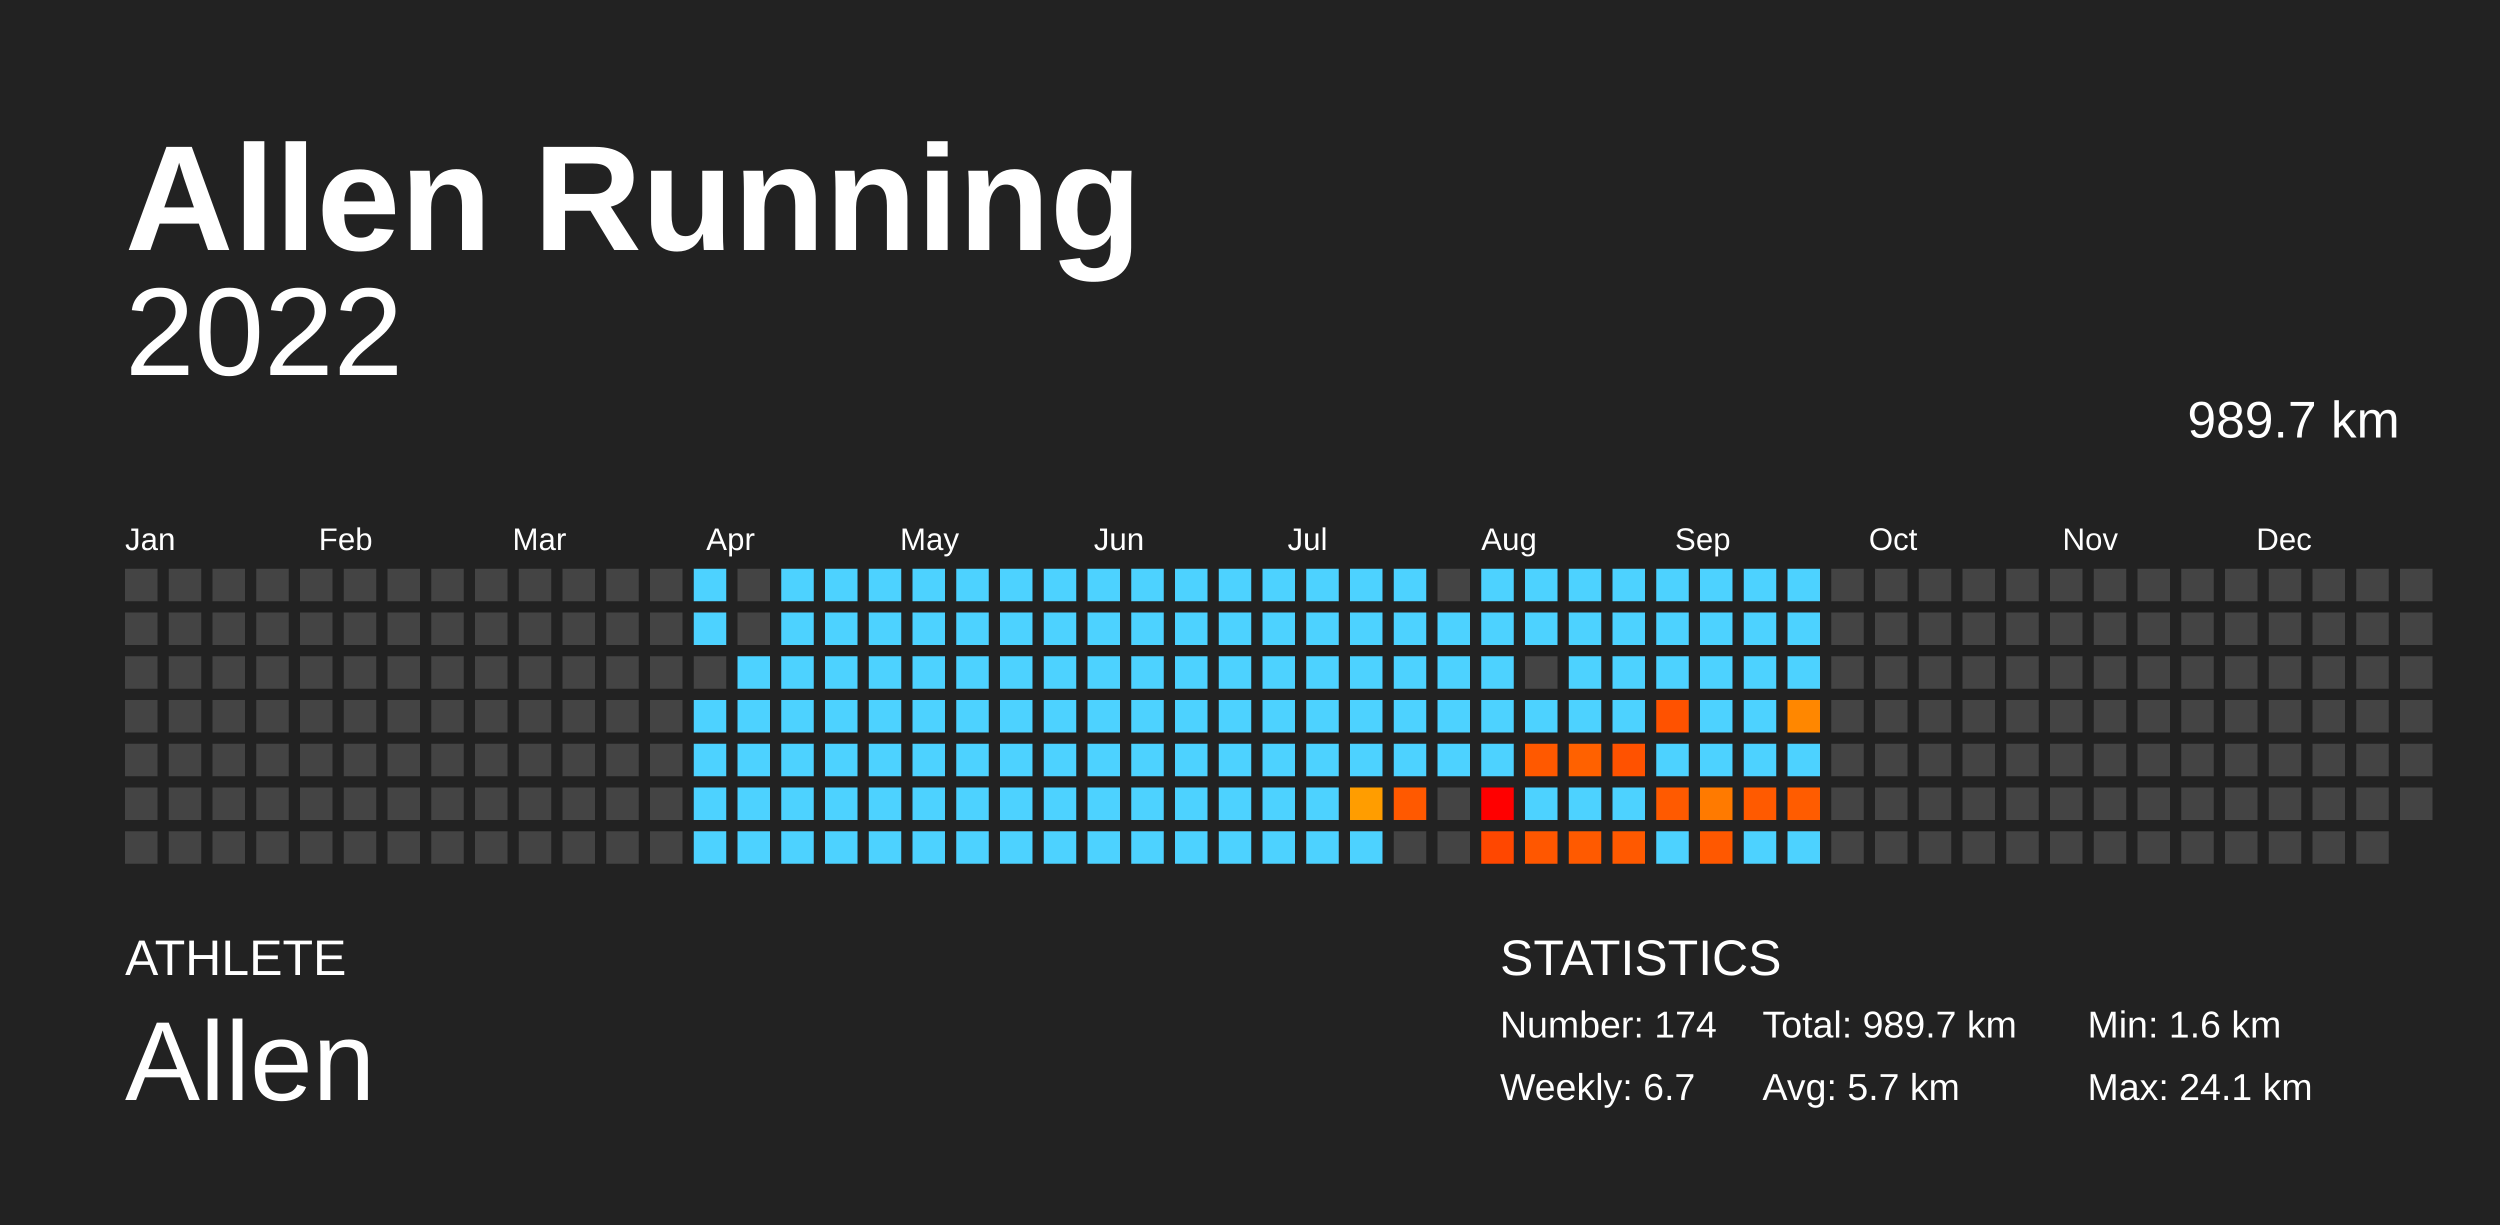
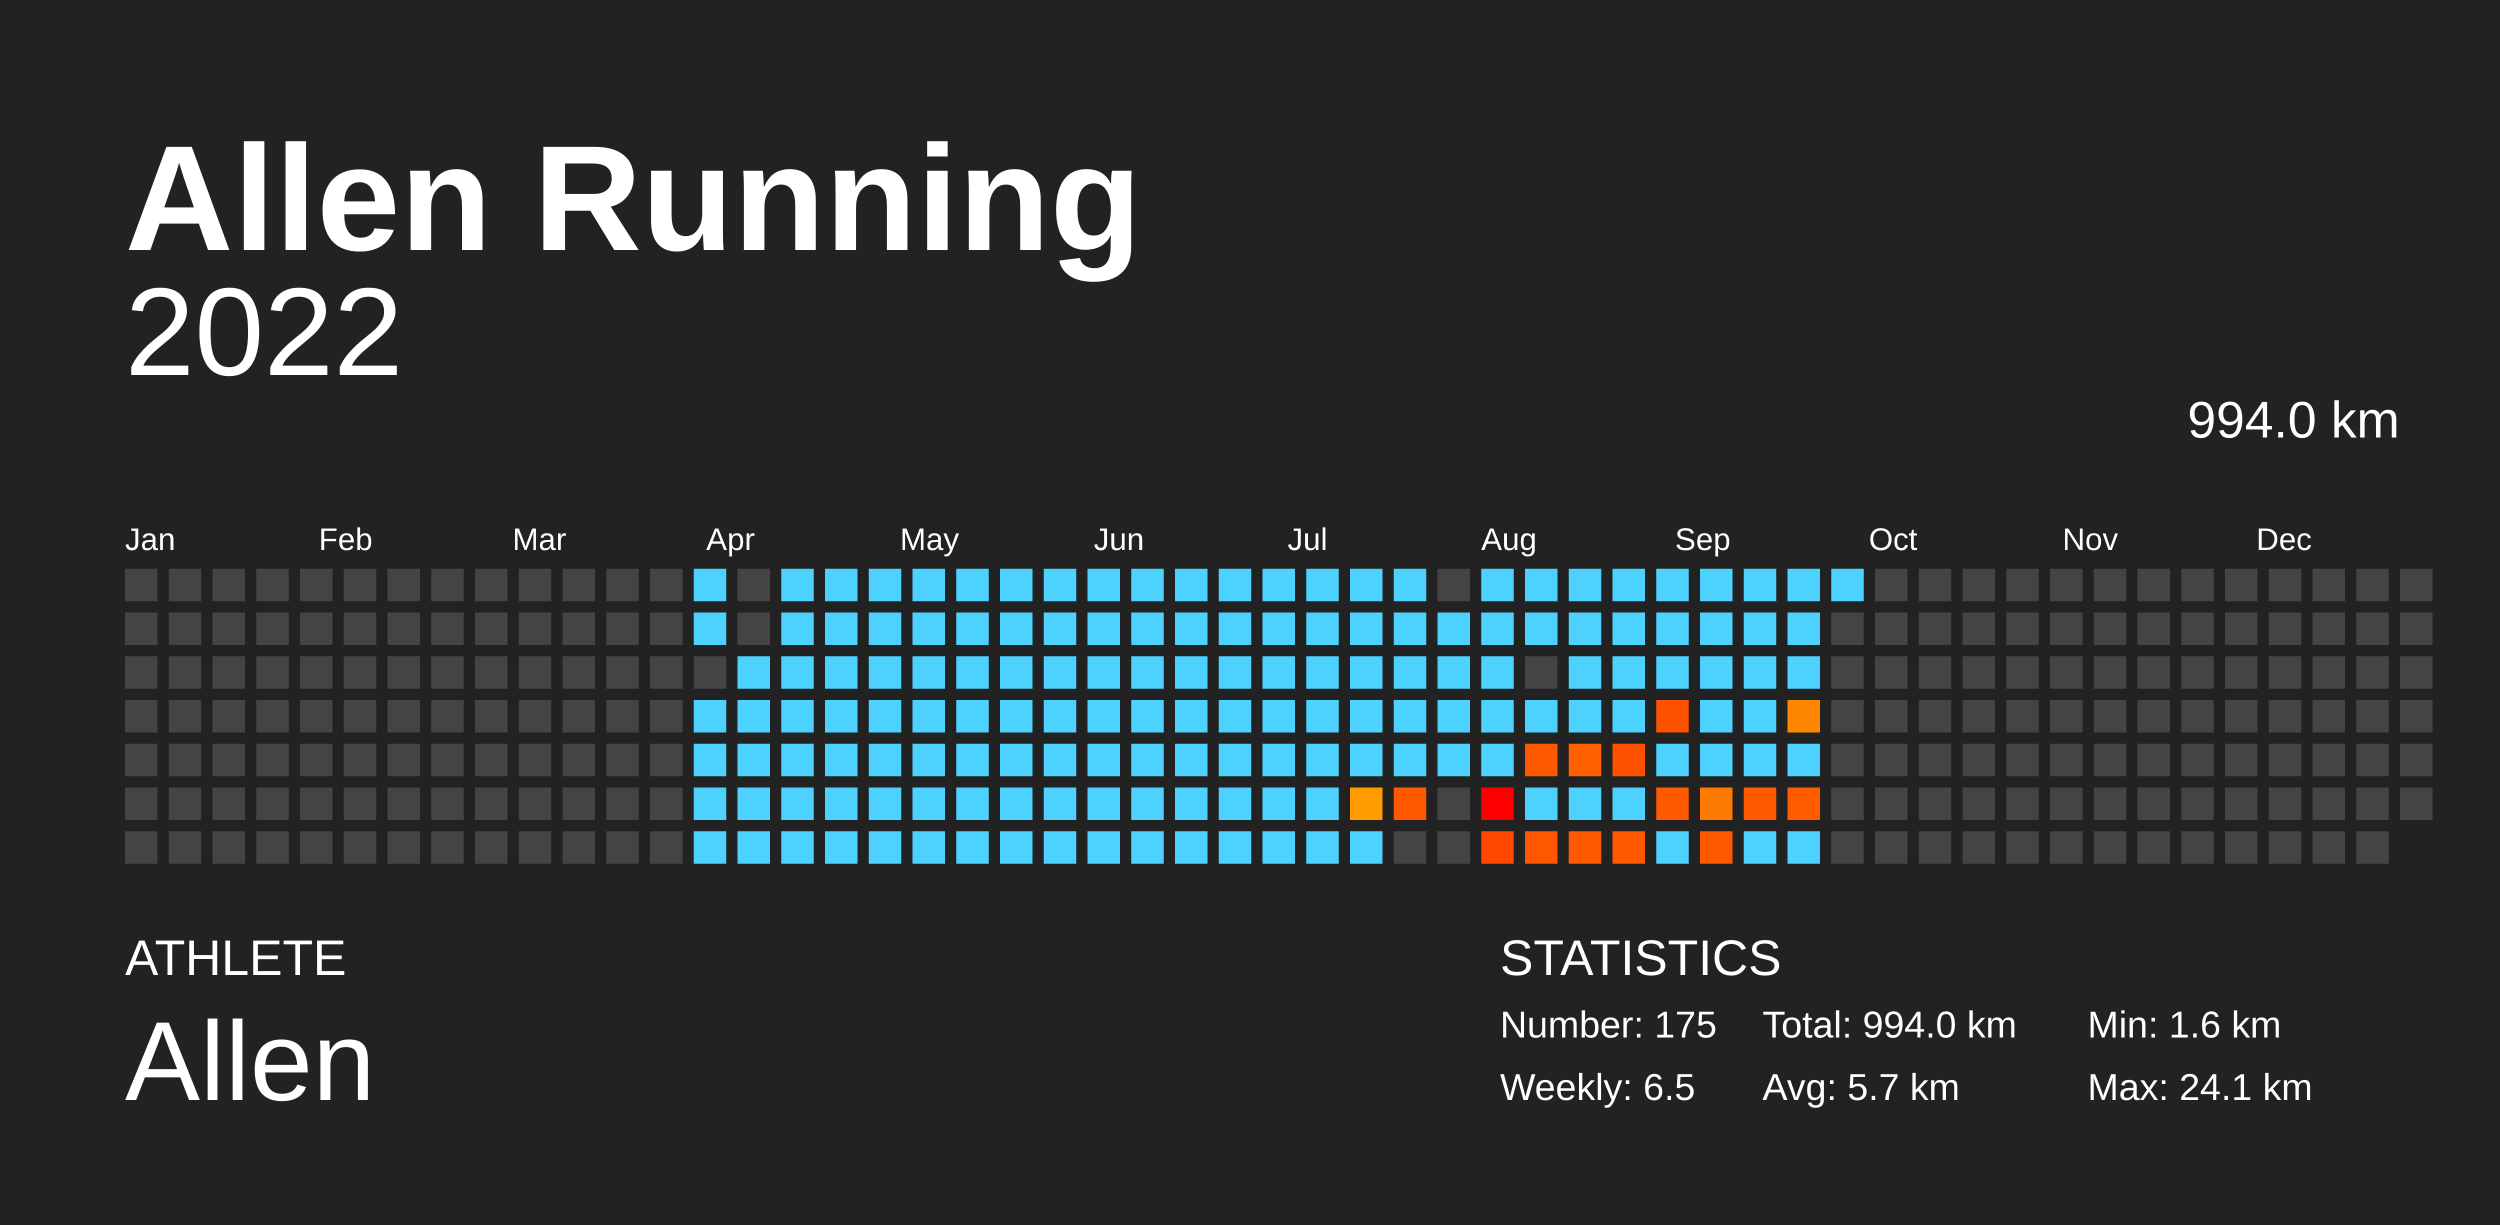
<svg xmlns="http://www.w3.org/2000/svg" baseProfile="full" height="98mm" version="1.1" viewBox="0,0,200,98" width="200mm">
  <defs />
  <rect fill="#222222" height="98" width="200" x="0" y="0" />
  <text fill="#FFFFFF" style="font-size:12px; font-family:Arial; font-weight:bold;" x="10" y="20">Allen Running</text>
  <text fill="#FFFFFF" style="font-size:4px; font-family:Arial" x="10" y="78">ATHLETE</text>
  <text fill="#FFFFFF" style="font-size:9px; font-family:Arial" x="10" y="88">Allen</text>
  <text fill="#FFFFFF" style="font-size:4px; font-family:Arial" x="120" y="78">STATISTICS</text>
-   <text fill="#FFFFFF" style="font-size:3px; font-family:Arial" x="120" y="83">Number: 174</text>
-   <text fill="#FFFFFF" style="font-size:3px; font-family:Arial" x="120" y="88">Weekly: 6.7</text>
-   <text fill="#FFFFFF" style="font-size:3px; font-family:Arial" x="141" y="83">Total: 989.7 km</text>
+   <text fill="#FFFFFF" style="font-size:3px; font-family:Arial" x="120" y="83">Number: 175</text>
+   <text fill="#FFFFFF" style="font-size:3px; font-family:Arial" x="120" y="88">Weekly: 6.5</text>
+   <text fill="#FFFFFF" style="font-size:3px; font-family:Arial" x="141" y="83">Total: 994.0 km</text>
  <text fill="#FFFFFF" style="font-size:3px; font-family:Arial" x="141" y="88">Avg: 5.7 km</text>
  <text fill="#FFFFFF" style="font-size:3px; font-family:Arial" x="167" y="83">Min: 1.6 km</text>
  <text fill="#FFFFFF" style="font-size:3px; font-family:Arial" x="167" y="88">Max: 24.1 km</text>
  <text alignment-baseline="hanging" fill="#FFFFFF" style="font-size:10.0px; font-family:Arial;" x="10" y="30">2022</text>
-   <text alignment-baseline="hanging" fill="#FFFFFF" style="font-size:4.125px; font-family:Arial;" x="175" y="35">989.7 km</text>
+   <text alignment-baseline="hanging" fill="#FFFFFF" style="font-size:4.125px; font-family:Arial;" x="175" y="35">994.0 km</text>
  <text fill="#FFFFFF" style="font-size:2.5px; font-family:Arial" x="10.0" y="44">Jan</text>
  <text fill="#FFFFFF" style="font-size:2.5px; font-family:Arial" x="25.5" y="44">Feb</text>
  <text fill="#FFFFFF" style="font-size:2.5px; font-family:Arial" x="41.0" y="44">Mar</text>
  <text fill="#FFFFFF" style="font-size:2.5px; font-family:Arial" x="56.5" y="44">Apr</text>
  <text fill="#FFFFFF" style="font-size:2.5px; font-family:Arial" x="72.0" y="44">May</text>
  <text fill="#FFFFFF" style="font-size:2.5px; font-family:Arial" x="87.5" y="44">Jun</text>
  <text fill="#FFFFFF" style="font-size:2.5px; font-family:Arial" x="103.0" y="44">Jul</text>
  <text fill="#FFFFFF" style="font-size:2.5px; font-family:Arial" x="118.5" y="44">Aug</text>
  <text fill="#FFFFFF" style="font-size:2.5px; font-family:Arial" x="134.0" y="44">Sep</text>
  <text fill="#FFFFFF" style="font-size:2.5px; font-family:Arial" x="149.5" y="44">Oct</text>
  <text fill="#FFFFFF" style="font-size:2.5px; font-family:Arial" x="165.0" y="44">Nov</text>
  <text fill="#FFFFFF" style="font-size:2.5px; font-family:Arial" x="180.5" y="44">Dec</text>
  <rect fill="#444444" height="2.6" width="2.6" x="10.0" y="45.5" />
  <rect fill="#444444" height="2.6" width="2.6" x="10.0" y="49.0" />
  <rect fill="#444444" height="2.6" width="2.6" x="10.0" y="52.5" />
  <rect fill="#444444" height="2.6" width="2.6" x="10.0" y="56.0" />
  <rect fill="#444444" height="2.6" width="2.6" x="10.0" y="59.5" />
  <rect fill="#444444" height="2.6" width="2.6" x="10.0" y="63.0" />
  <rect fill="#444444" height="2.6" width="2.6" x="10.0" y="66.5" />
  <rect fill="#444444" height="2.6" width="2.6" x="13.5" y="45.5" />
  <rect fill="#444444" height="2.6" width="2.6" x="13.5" y="49.0" />
  <rect fill="#444444" height="2.6" width="2.6" x="13.5" y="52.5" />
  <rect fill="#444444" height="2.6" width="2.6" x="13.5" y="56.0" />
  <rect fill="#444444" height="2.6" width="2.6" x="13.5" y="59.5" />
  <rect fill="#444444" height="2.6" width="2.6" x="13.5" y="63.0" />
  <rect fill="#444444" height="2.6" width="2.6" x="13.5" y="66.5" />
  <rect fill="#444444" height="2.6" width="2.6" x="17.0" y="45.5" />
  <rect fill="#444444" height="2.6" width="2.6" x="17.0" y="49.0" />
  <rect fill="#444444" height="2.6" width="2.6" x="17.0" y="52.5" />
  <rect fill="#444444" height="2.6" width="2.6" x="17.0" y="56.0" />
  <rect fill="#444444" height="2.6" width="2.6" x="17.0" y="59.5" />
  <rect fill="#444444" height="2.6" width="2.6" x="17.0" y="63.0" />
  <rect fill="#444444" height="2.6" width="2.6" x="17.0" y="66.5" />
  <rect fill="#444444" height="2.6" width="2.6" x="20.5" y="45.5" />
  <rect fill="#444444" height="2.6" width="2.6" x="20.5" y="49.0" />
  <rect fill="#444444" height="2.6" width="2.6" x="20.5" y="52.5" />
  <rect fill="#444444" height="2.6" width="2.6" x="20.5" y="56.0" />
  <rect fill="#444444" height="2.6" width="2.6" x="20.5" y="59.5" />
  <rect fill="#444444" height="2.6" width="2.6" x="20.5" y="63.0" />
  <rect fill="#444444" height="2.6" width="2.6" x="20.5" y="66.5" />
  <rect fill="#444444" height="2.6" width="2.6" x="24.0" y="45.5" />
  <rect fill="#444444" height="2.6" width="2.6" x="24.0" y="49.0" />
  <rect fill="#444444" height="2.6" width="2.6" x="24.0" y="52.5" />
  <rect fill="#444444" height="2.6" width="2.6" x="24.0" y="56.0" />
  <rect fill="#444444" height="2.6" width="2.6" x="24.0" y="59.5" />
  <rect fill="#444444" height="2.6" width="2.6" x="24.0" y="63.0" />
  <rect fill="#444444" height="2.6" width="2.6" x="24.0" y="66.5" />
  <rect fill="#444444" height="2.6" width="2.6" x="27.5" y="45.5" />
  <rect fill="#444444" height="2.6" width="2.6" x="27.5" y="49.0" />
  <rect fill="#444444" height="2.6" width="2.6" x="27.5" y="52.5" />
  <rect fill="#444444" height="2.6" width="2.6" x="27.5" y="56.0" />
  <rect fill="#444444" height="2.6" width="2.6" x="27.5" y="59.5" />
  <rect fill="#444444" height="2.6" width="2.6" x="27.5" y="63.0" />
  <rect fill="#444444" height="2.6" width="2.6" x="27.5" y="66.5" />
  <rect fill="#444444" height="2.6" width="2.6" x="31.0" y="45.5" />
  <rect fill="#444444" height="2.6" width="2.6" x="31.0" y="49.0" />
  <rect fill="#444444" height="2.6" width="2.6" x="31.0" y="52.5" />
  <rect fill="#444444" height="2.6" width="2.6" x="31.0" y="56.0" />
  <rect fill="#444444" height="2.6" width="2.6" x="31.0" y="59.5" />
  <rect fill="#444444" height="2.6" width="2.6" x="31.0" y="63.0" />
  <rect fill="#444444" height="2.6" width="2.6" x="31.0" y="66.5" />
  <rect fill="#444444" height="2.6" width="2.6" x="34.5" y="45.5" />
  <rect fill="#444444" height="2.6" width="2.6" x="34.5" y="49.0" />
  <rect fill="#444444" height="2.6" width="2.6" x="34.5" y="52.5" />
  <rect fill="#444444" height="2.6" width="2.6" x="34.5" y="56.0" />
  <rect fill="#444444" height="2.6" width="2.6" x="34.5" y="59.5" />
  <rect fill="#444444" height="2.6" width="2.6" x="34.5" y="63.0" />
  <rect fill="#444444" height="2.6" width="2.6" x="34.5" y="66.5" />
  <rect fill="#444444" height="2.6" width="2.6" x="38.0" y="45.5" />
  <rect fill="#444444" height="2.6" width="2.6" x="38.0" y="49.0" />
  <rect fill="#444444" height="2.6" width="2.6" x="38.0" y="52.5" />
  <rect fill="#444444" height="2.6" width="2.6" x="38.0" y="56.0" />
  <rect fill="#444444" height="2.6" width="2.6" x="38.0" y="59.5" />
  <rect fill="#444444" height="2.6" width="2.6" x="38.0" y="63.0" />
  <rect fill="#444444" height="2.6" width="2.6" x="38.0" y="66.5" />
  <rect fill="#444444" height="2.6" width="2.6" x="41.5" y="45.5" />
  <rect fill="#444444" height="2.6" width="2.6" x="41.5" y="49.0" />
  <rect fill="#444444" height="2.6" width="2.6" x="41.5" y="52.5" />
  <rect fill="#444444" height="2.6" width="2.6" x="41.5" y="56.0" />
  <rect fill="#444444" height="2.6" width="2.6" x="41.5" y="59.5" />
  <rect fill="#444444" height="2.6" width="2.6" x="41.5" y="63.0" />
  <rect fill="#444444" height="2.6" width="2.6" x="41.5" y="66.5" />
  <rect fill="#444444" height="2.6" width="2.6" x="45.0" y="45.5" />
  <rect fill="#444444" height="2.6" width="2.6" x="45.0" y="49.0" />
  <rect fill="#444444" height="2.6" width="2.6" x="45.0" y="52.5" />
  <rect fill="#444444" height="2.6" width="2.6" x="45.0" y="56.0" />
  <rect fill="#444444" height="2.6" width="2.6" x="45.0" y="59.5" />
  <rect fill="#444444" height="2.6" width="2.6" x="45.0" y="63.0" />
  <rect fill="#444444" height="2.6" width="2.6" x="45.0" y="66.5" />
  <rect fill="#444444" height="2.6" width="2.6" x="48.5" y="45.5" />
  <rect fill="#444444" height="2.6" width="2.6" x="48.5" y="49.0" />
  <rect fill="#444444" height="2.6" width="2.6" x="48.5" y="52.5" />
  <rect fill="#444444" height="2.6" width="2.6" x="48.5" y="56.0" />
  <rect fill="#444444" height="2.6" width="2.6" x="48.5" y="59.5" />
  <rect fill="#444444" height="2.6" width="2.6" x="48.5" y="63.0" />
  <rect fill="#444444" height="2.6" width="2.6" x="48.5" y="66.5" />
  <rect fill="#444444" height="2.6" width="2.6" x="52.0" y="45.5" />
  <rect fill="#444444" height="2.6" width="2.6" x="52.0" y="49.0" />
  <rect fill="#444444" height="2.6" width="2.6" x="52.0" y="52.5" />
  <rect fill="#444444" height="2.6" width="2.6" x="52.0" y="56.0" />
  <rect fill="#444444" height="2.6" width="2.6" x="52.0" y="59.5" />
  <rect fill="#444444" height="2.6" width="2.6" x="52.0" y="63.0" />
  <rect fill="#444444" height="2.6" width="2.6" x="52.0" y="66.5" />
  <rect fill="#4dd2ff" height="2.6" width="2.6" x="55.5" y="45.5" />
  <rect fill="#4dd2ff" height="2.6" width="2.6" x="55.5" y="49.0" />
  <rect fill="#444444" height="2.6" width="2.6" x="55.5" y="52.5" />
  <rect fill="#4dd2ff" height="2.6" width="2.6" x="55.5" y="56.0" />
  <rect fill="#4dd2ff" height="2.6" width="2.6" x="55.5" y="59.5" />
  <rect fill="#4dd2ff" height="2.6" width="2.6" x="55.5" y="63.0" />
  <rect fill="#4dd2ff" height="2.6" width="2.6" x="55.5" y="66.5" />
  <rect fill="#444444" height="2.6" width="2.6" x="59.0" y="45.5" />
  <rect fill="#444444" height="2.6" width="2.6" x="59.0" y="49.0" />
  <rect fill="#4dd2ff" height="2.6" width="2.6" x="59.0" y="52.5" />
  <rect fill="#4dd2ff" height="2.6" width="2.6" x="59.0" y="56.0" />
  <rect fill="#4dd2ff" height="2.6" width="2.6" x="59.0" y="59.5" />
  <rect fill="#4dd2ff" height="2.6" width="2.6" x="59.0" y="63.0" />
  <rect fill="#4dd2ff" height="2.6" width="2.6" x="59.0" y="66.5" />
  <rect fill="#4dd2ff" height="2.6" width="2.6" x="62.5" y="45.5" />
  <rect fill="#4dd2ff" height="2.6" width="2.6" x="62.5" y="49.0" />
  <rect fill="#4dd2ff" height="2.6" width="2.6" x="62.5" y="52.5" />
  <rect fill="#4dd2ff" height="2.6" width="2.6" x="62.5" y="56.0" />
  <rect fill="#4dd2ff" height="2.6" width="2.6" x="62.5" y="59.5" />
  <rect fill="#4dd2ff" height="2.6" width="2.6" x="62.5" y="63.0" />
  <rect fill="#4dd2ff" height="2.6" width="2.6" x="62.5" y="66.5" />
  <rect fill="#4dd2ff" height="2.6" width="2.6" x="66.0" y="45.5" />
  <rect fill="#4dd2ff" height="2.6" width="2.6" x="66.0" y="49.0" />
  <rect fill="#4dd2ff" height="2.6" width="2.6" x="66.0" y="52.5" />
  <rect fill="#4dd2ff" height="2.6" width="2.6" x="66.0" y="56.0" />
  <rect fill="#4dd2ff" height="2.6" width="2.6" x="66.0" y="59.5" />
  <rect fill="#4dd2ff" height="2.6" width="2.6" x="66.0" y="63.0" />
  <rect fill="#4dd2ff" height="2.6" width="2.6" x="66.0" y="66.5" />
  <rect fill="#4dd2ff" height="2.6" width="2.6" x="69.5" y="45.5" />
  <rect fill="#4dd2ff" height="2.6" width="2.6" x="69.5" y="49.0" />
  <rect fill="#4dd2ff" height="2.6" width="2.6" x="69.5" y="52.5" />
  <rect fill="#4dd2ff" height="2.6" width="2.6" x="69.5" y="56.0" />
  <rect fill="#4dd2ff" height="2.6" width="2.6" x="69.5" y="59.5" />
  <rect fill="#4dd2ff" height="2.6" width="2.6" x="69.5" y="63.0" />
  <rect fill="#4dd2ff" height="2.6" width="2.6" x="69.5" y="66.5" />
  <rect fill="#4dd2ff" height="2.6" width="2.6" x="73.0" y="45.5" />
  <rect fill="#4dd2ff" height="2.6" width="2.6" x="73.0" y="49.0" />
  <rect fill="#4dd2ff" height="2.6" width="2.6" x="73.0" y="52.5" />
  <rect fill="#4dd2ff" height="2.6" width="2.6" x="73.0" y="56.0" />
  <rect fill="#4dd2ff" height="2.6" width="2.6" x="73.0" y="59.5" />
  <rect fill="#4dd2ff" height="2.6" width="2.6" x="73.0" y="63.0" />
  <rect fill="#4dd2ff" height="2.6" width="2.6" x="73.0" y="66.5" />
  <rect fill="#4dd2ff" height="2.6" width="2.6" x="76.5" y="45.5" />
  <rect fill="#4dd2ff" height="2.6" width="2.6" x="76.5" y="49.0" />
  <rect fill="#4dd2ff" height="2.6" width="2.6" x="76.5" y="52.5" />
  <rect fill="#4dd2ff" height="2.6" width="2.6" x="76.5" y="56.0" />
  <rect fill="#4dd2ff" height="2.6" width="2.6" x="76.5" y="59.5" />
  <rect fill="#4dd2ff" height="2.6" width="2.6" x="76.5" y="63.0" />
  <rect fill="#4dd2ff" height="2.6" width="2.6" x="76.5" y="66.5" />
  <rect fill="#4dd2ff" height="2.6" width="2.6" x="80.0" y="45.5" />
  <rect fill="#4dd2ff" height="2.6" width="2.6" x="80.0" y="49.0" />
  <rect fill="#4dd2ff" height="2.6" width="2.6" x="80.0" y="52.5" />
  <rect fill="#4dd2ff" height="2.6" width="2.6" x="80.0" y="56.0" />
  <rect fill="#4dd2ff" height="2.6" width="2.6" x="80.0" y="59.5" />
  <rect fill="#4dd2ff" height="2.6" width="2.6" x="80.0" y="63.0" />
  <rect fill="#4dd2ff" height="2.6" width="2.6" x="80.0" y="66.5" />
  <rect fill="#4dd2ff" height="2.6" width="2.6" x="83.5" y="45.5" />
  <rect fill="#4dd2ff" height="2.6" width="2.6" x="83.5" y="49.0" />
  <rect fill="#4dd2ff" height="2.6" width="2.6" x="83.5" y="52.5" />
  <rect fill="#4dd2ff" height="2.6" width="2.6" x="83.5" y="56.0" />
  <rect fill="#4dd2ff" height="2.6" width="2.6" x="83.5" y="59.5" />
  <rect fill="#4dd2ff" height="2.6" width="2.6" x="83.5" y="63.0" />
  <rect fill="#4dd2ff" height="2.6" width="2.6" x="83.5" y="66.5" />
  <rect fill="#4dd2ff" height="2.6" width="2.6" x="87.0" y="45.5" />
  <rect fill="#4dd2ff" height="2.6" width="2.6" x="87.0" y="49.0" />
  <rect fill="#4dd2ff" height="2.6" width="2.6" x="87.0" y="52.5" />
  <rect fill="#4dd2ff" height="2.6" width="2.6" x="87.0" y="56.0" />
  <rect fill="#4dd2ff" height="2.6" width="2.6" x="87.0" y="59.5" />
  <rect fill="#4dd2ff" height="2.6" width="2.6" x="87.0" y="63.0" />
  <rect fill="#4dd2ff" height="2.6" width="2.6" x="87.0" y="66.5" />
  <rect fill="#4dd2ff" height="2.6" width="2.6" x="90.5" y="45.5" />
  <rect fill="#4dd2ff" height="2.6" width="2.6" x="90.5" y="49.0" />
  <rect fill="#4dd2ff" height="2.6" width="2.6" x="90.5" y="52.5" />
  <rect fill="#4dd2ff" height="2.6" width="2.6" x="90.5" y="56.0" />
  <rect fill="#4dd2ff" height="2.6" width="2.6" x="90.5" y="59.5" />
  <rect fill="#4dd2ff" height="2.6" width="2.6" x="90.5" y="63.0" />
  <rect fill="#4dd2ff" height="2.6" width="2.6" x="90.5" y="66.5" />
  <rect fill="#4dd2ff" height="2.6" width="2.6" x="94.0" y="45.5" />
  <rect fill="#4dd2ff" height="2.6" width="2.6" x="94.0" y="49.0" />
  <rect fill="#4dd2ff" height="2.6" width="2.6" x="94.0" y="52.5" />
  <rect fill="#4dd2ff" height="2.6" width="2.6" x="94.0" y="56.0" />
  <rect fill="#4dd2ff" height="2.6" width="2.6" x="94.0" y="59.5" />
  <rect fill="#4dd2ff" height="2.6" width="2.6" x="94.0" y="63.0" />
  <rect fill="#4dd2ff" height="2.6" width="2.6" x="94.0" y="66.5" />
  <rect fill="#4dd2ff" height="2.6" width="2.6" x="97.5" y="45.5" />
  <rect fill="#4dd2ff" height="2.6" width="2.6" x="97.5" y="49.0" />
  <rect fill="#4dd2ff" height="2.6" width="2.6" x="97.5" y="52.5" />
  <rect fill="#4dd2ff" height="2.6" width="2.6" x="97.5" y="56.0" />
  <rect fill="#4dd2ff" height="2.6" width="2.6" x="97.5" y="59.5" />
  <rect fill="#4dd2ff" height="2.6" width="2.6" x="97.5" y="63.0" />
  <rect fill="#4dd2ff" height="2.6" width="2.6" x="97.5" y="66.5" />
  <rect fill="#4dd2ff" height="2.6" width="2.6" x="101.0" y="45.5" />
  <rect fill="#4dd2ff" height="2.6" width="2.6" x="101.0" y="49.0" />
  <rect fill="#4dd2ff" height="2.6" width="2.6" x="101.0" y="52.5" />
  <rect fill="#4dd2ff" height="2.6" width="2.6" x="101.0" y="56.0" />
  <rect fill="#4dd2ff" height="2.6" width="2.6" x="101.0" y="59.5" />
  <rect fill="#4dd2ff" height="2.6" width="2.6" x="101.0" y="63.0" />
  <rect fill="#4dd2ff" height="2.6" width="2.6" x="101.0" y="66.5" />
  <rect fill="#4dd2ff" height="2.6" width="2.6" x="104.5" y="45.5" />
  <rect fill="#4dd2ff" height="2.6" width="2.6" x="104.5" y="49.0" />
  <rect fill="#4dd2ff" height="2.6" width="2.6" x="104.5" y="52.5" />
  <rect fill="#4dd2ff" height="2.6" width="2.6" x="104.5" y="56.0" />
  <rect fill="#4dd2ff" height="2.6" width="2.6" x="104.5" y="59.5" />
  <rect fill="#4dd2ff" height="2.6" width="2.6" x="104.5" y="63.0" />
  <rect fill="#4dd2ff" height="2.6" width="2.6" x="104.5" y="66.5" />
  <rect fill="#4dd2ff" height="2.6" width="2.6" x="108.0" y="45.5" />
  <rect fill="#4dd2ff" height="2.6" width="2.6" x="108.0" y="49.0" />
  <rect fill="#4dd2ff" height="2.6" width="2.6" x="108.0" y="52.5" />
  <rect fill="#4dd2ff" height="2.6" width="2.6" x="108.0" y="56.0" />
  <rect fill="#4dd2ff" height="2.6" width="2.6" x="108.0" y="59.5" />
  <rect fill="#ff9d00" height="2.6" width="2.6" x="108.0" y="63.0" />
  <rect fill="#4dd2ff" height="2.6" width="2.6" x="108.0" y="66.5" />
  <rect fill="#4dd2ff" height="2.6" width="2.6" x="111.5" y="45.5" />
  <rect fill="#4dd2ff" height="2.6" width="2.6" x="111.5" y="49.0" />
  <rect fill="#4dd2ff" height="2.6" width="2.6" x="111.5" y="52.5" />
  <rect fill="#4dd2ff" height="2.6" width="2.6" x="111.5" y="56.0" />
  <rect fill="#4dd2ff" height="2.6" width="2.6" x="111.5" y="59.5" />
  <rect fill="#ff5900" height="2.6" width="2.6" x="111.5" y="63.0" />
  <rect fill="#444444" height="2.6" width="2.6" x="111.5" y="66.5" />
  <rect fill="#444444" height="2.6" width="2.6" x="115.0" y="45.5" />
  <rect fill="#4dd2ff" height="2.6" width="2.6" x="115.0" y="49.0" />
  <rect fill="#4dd2ff" height="2.6" width="2.6" x="115.0" y="52.5" />
  <rect fill="#4dd2ff" height="2.6" width="2.6" x="115.0" y="56.0" />
  <rect fill="#4dd2ff" height="2.6" width="2.6" x="115.0" y="59.5" />
  <rect fill="#444444" height="2.6" width="2.6" x="115.0" y="63.0" />
  <rect fill="#444444" height="2.6" width="2.6" x="115.0" y="66.5" />
  <rect fill="#4dd2ff" height="2.6" width="2.6" x="118.5" y="45.5" />
  <rect fill="#4dd2ff" height="2.6" width="2.6" x="118.5" y="49.0" />
  <rect fill="#4dd2ff" height="2.6" width="2.6" x="118.5" y="52.5" />
  <rect fill="#4dd2ff" height="2.6" width="2.6" x="118.5" y="56.0" />
  <rect fill="#4dd2ff" height="2.6" width="2.6" x="118.5" y="59.5" />
  <rect fill="red" height="2.6" width="2.6" x="118.5" y="63.0" />
  <rect fill="#ff4700" height="2.6" width="2.6" x="118.5" y="66.5" />
  <rect fill="#4dd2ff" height="2.6" width="2.6" x="122.0" y="45.5" />
  <rect fill="#4dd2ff" height="2.6" width="2.6" x="122.0" y="49.0" />
  <rect fill="#444444" height="2.6" width="2.6" x="122.0" y="52.5" />
  <rect fill="#4dd2ff" height="2.6" width="2.6" x="122.0" y="56.0" />
  <rect fill="#ff5900" height="2.6" width="2.6" x="122.0" y="59.5" />
  <rect fill="#4dd2ff" height="2.6" width="2.6" x="122.0" y="63.0" />
  <rect fill="#ff5700" height="2.6" width="2.6" x="122.0" y="66.5" />
  <rect fill="#4dd2ff" height="2.6" width="2.6" x="125.5" y="45.5" />
  <rect fill="#4dd2ff" height="2.6" width="2.6" x="125.5" y="49.0" />
  <rect fill="#4dd2ff" height="2.6" width="2.6" x="125.5" y="52.5" />
  <rect fill="#4dd2ff" height="2.6" width="2.6" x="125.5" y="56.0" />
  <rect fill="#ff6100" height="2.6" width="2.6" x="125.5" y="59.5" />
  <rect fill="#4dd2ff" height="2.6" width="2.6" x="125.5" y="63.0" />
  <rect fill="#ff5a00" height="2.6" width="2.6" x="125.5" y="66.5" />
  <rect fill="#4dd2ff" height="2.6" width="2.6" x="129.0" y="45.5" />
  <rect fill="#4dd2ff" height="2.6" width="2.6" x="129.0" y="49.0" />
  <rect fill="#4dd2ff" height="2.6" width="2.6" x="129.0" y="52.5" />
  <rect fill="#4dd2ff" height="2.6" width="2.6" x="129.0" y="56.0" />
  <rect fill="#ff5200" height="2.6" width="2.6" x="129.0" y="59.5" />
  <rect fill="#4dd2ff" height="2.6" width="2.6" x="129.0" y="63.0" />
  <rect fill="#ff5900" height="2.6" width="2.6" x="129.0" y="66.5" />
  <rect fill="#4dd2ff" height="2.6" width="2.6" x="132.5" y="45.5" />
  <rect fill="#4dd2ff" height="2.6" width="2.6" x="132.5" y="49.0" />
  <rect fill="#4dd2ff" height="2.6" width="2.6" x="132.5" y="52.5" />
  <rect fill="#ff5200" height="2.6" width="2.6" x="132.5" y="56.0" />
  <rect fill="#4dd2ff" height="2.6" width="2.6" x="132.5" y="59.5" />
  <rect fill="#ff5a00" height="2.6" width="2.6" x="132.5" y="63.0" />
  <rect fill="#4dd2ff" height="2.6" width="2.6" x="132.5" y="66.5" />
  <rect fill="#4dd2ff" height="2.6" width="2.6" x="136.0" y="45.5" />
  <rect fill="#4dd2ff" height="2.6" width="2.6" x="136.0" y="49.0" />
  <rect fill="#4dd2ff" height="2.6" width="2.6" x="136.0" y="52.5" />
  <rect fill="#4dd2ff" height="2.6" width="2.6" x="136.0" y="56.0" />
  <rect fill="#4dd2ff" height="2.6" width="2.6" x="136.0" y="59.5" />
  <rect fill="#ff7a00" height="2.6" width="2.6" x="136.0" y="63.0" />
  <rect fill="#ff5800" height="2.6" width="2.6" x="136.0" y="66.5" />
  <rect fill="#4dd2ff" height="2.6" width="2.6" x="139.5" y="45.5" />
  <rect fill="#4dd2ff" height="2.6" width="2.6" x="139.5" y="49.0" />
  <rect fill="#4dd2ff" height="2.6" width="2.6" x="139.5" y="52.5" />
  <rect fill="#4dd2ff" height="2.6" width="2.6" x="139.5" y="56.0" />
  <rect fill="#4dd2ff" height="2.6" width="2.6" x="139.5" y="59.5" />
  <rect fill="#ff5a00" height="2.6" width="2.6" x="139.5" y="63.0" />
  <rect fill="#4dd2ff" height="2.6" width="2.6" x="139.5" y="66.5" />
  <rect fill="#4dd2ff" height="2.6" width="2.6" x="143.0" y="45.5" />
  <rect fill="#4dd2ff" height="2.6" width="2.6" x="143.0" y="49.0" />
  <rect fill="#4dd2ff" height="2.6" width="2.6" x="143.0" y="52.5" />
  <rect fill="#ff8700" height="2.6" width="2.6" x="143.0" y="56.0" />
  <rect fill="#4dd2ff" height="2.6" width="2.6" x="143.0" y="59.5" />
  <rect fill="#ff5c00" height="2.6" width="2.6" x="143.0" y="63.0" />
  <rect fill="#4dd2ff" height="2.6" width="2.6" x="143.0" y="66.5" />
-   <rect fill="#444444" height="2.6" width="2.6" x="146.5" y="45.5" />
+   <rect fill="#4dd2ff" height="2.6" width="2.6" x="146.5" y="45.5" />
  <rect fill="#444444" height="2.6" width="2.6" x="146.5" y="49.0" />
  <rect fill="#444444" height="2.6" width="2.6" x="146.5" y="52.5" />
  <rect fill="#444444" height="2.6" width="2.6" x="146.5" y="56.0" />
  <rect fill="#444444" height="2.6" width="2.6" x="146.5" y="59.5" />
  <rect fill="#444444" height="2.6" width="2.6" x="146.5" y="63.0" />
  <rect fill="#444444" height="2.6" width="2.6" x="146.5" y="66.5" />
  <rect fill="#444444" height="2.6" width="2.6" x="150.0" y="45.5" />
  <rect fill="#444444" height="2.6" width="2.6" x="150.0" y="49.0" />
  <rect fill="#444444" height="2.6" width="2.6" x="150.0" y="52.5" />
  <rect fill="#444444" height="2.6" width="2.6" x="150.0" y="56.0" />
  <rect fill="#444444" height="2.6" width="2.6" x="150.0" y="59.5" />
  <rect fill="#444444" height="2.6" width="2.6" x="150.0" y="63.0" />
  <rect fill="#444444" height="2.6" width="2.6" x="150.0" y="66.5" />
  <rect fill="#444444" height="2.6" width="2.6" x="153.5" y="45.5" />
  <rect fill="#444444" height="2.6" width="2.6" x="153.5" y="49.0" />
  <rect fill="#444444" height="2.6" width="2.6" x="153.5" y="52.5" />
  <rect fill="#444444" height="2.6" width="2.6" x="153.5" y="56.0" />
  <rect fill="#444444" height="2.6" width="2.6" x="153.5" y="59.5" />
  <rect fill="#444444" height="2.6" width="2.6" x="153.5" y="63.0" />
  <rect fill="#444444" height="2.6" width="2.6" x="153.5" y="66.5" />
  <rect fill="#444444" height="2.6" width="2.6" x="157.0" y="45.5" />
  <rect fill="#444444" height="2.6" width="2.6" x="157.0" y="49.0" />
  <rect fill="#444444" height="2.6" width="2.6" x="157.0" y="52.5" />
  <rect fill="#444444" height="2.6" width="2.6" x="157.0" y="56.0" />
  <rect fill="#444444" height="2.6" width="2.6" x="157.0" y="59.5" />
  <rect fill="#444444" height="2.6" width="2.6" x="157.0" y="63.0" />
  <rect fill="#444444" height="2.6" width="2.6" x="157.0" y="66.5" />
  <rect fill="#444444" height="2.6" width="2.6" x="160.5" y="45.5" />
  <rect fill="#444444" height="2.6" width="2.6" x="160.5" y="49.0" />
  <rect fill="#444444" height="2.6" width="2.6" x="160.5" y="52.5" />
  <rect fill="#444444" height="2.6" width="2.6" x="160.5" y="56.0" />
  <rect fill="#444444" height="2.6" width="2.6" x="160.5" y="59.5" />
  <rect fill="#444444" height="2.6" width="2.6" x="160.5" y="63.0" />
  <rect fill="#444444" height="2.6" width="2.6" x="160.5" y="66.5" />
  <rect fill="#444444" height="2.6" width="2.6" x="164.0" y="45.5" />
  <rect fill="#444444" height="2.6" width="2.6" x="164.0" y="49.0" />
  <rect fill="#444444" height="2.6" width="2.6" x="164.0" y="52.5" />
  <rect fill="#444444" height="2.6" width="2.6" x="164.0" y="56.0" />
  <rect fill="#444444" height="2.6" width="2.6" x="164.0" y="59.5" />
  <rect fill="#444444" height="2.6" width="2.6" x="164.0" y="63.0" />
  <rect fill="#444444" height="2.6" width="2.6" x="164.0" y="66.5" />
  <rect fill="#444444" height="2.6" width="2.6" x="167.5" y="45.5" />
  <rect fill="#444444" height="2.6" width="2.6" x="167.5" y="49.0" />
  <rect fill="#444444" height="2.6" width="2.6" x="167.5" y="52.5" />
  <rect fill="#444444" height="2.6" width="2.6" x="167.5" y="56.0" />
  <rect fill="#444444" height="2.6" width="2.6" x="167.5" y="59.5" />
  <rect fill="#444444" height="2.6" width="2.6" x="167.5" y="63.0" />
  <rect fill="#444444" height="2.6" width="2.6" x="167.5" y="66.5" />
  <rect fill="#444444" height="2.6" width="2.6" x="171.0" y="45.5" />
  <rect fill="#444444" height="2.6" width="2.6" x="171.0" y="49.0" />
  <rect fill="#444444" height="2.6" width="2.6" x="171.0" y="52.5" />
  <rect fill="#444444" height="2.6" width="2.6" x="171.0" y="56.0" />
  <rect fill="#444444" height="2.6" width="2.6" x="171.0" y="59.5" />
  <rect fill="#444444" height="2.6" width="2.6" x="171.0" y="63.0" />
  <rect fill="#444444" height="2.6" width="2.6" x="171.0" y="66.5" />
  <rect fill="#444444" height="2.6" width="2.6" x="174.5" y="45.5" />
  <rect fill="#444444" height="2.6" width="2.6" x="174.5" y="49.0" />
  <rect fill="#444444" height="2.6" width="2.6" x="174.5" y="52.5" />
  <rect fill="#444444" height="2.6" width="2.6" x="174.5" y="56.0" />
  <rect fill="#444444" height="2.6" width="2.6" x="174.5" y="59.5" />
  <rect fill="#444444" height="2.6" width="2.6" x="174.5" y="63.0" />
  <rect fill="#444444" height="2.6" width="2.6" x="174.5" y="66.5" />
  <rect fill="#444444" height="2.6" width="2.6" x="178.0" y="45.5" />
  <rect fill="#444444" height="2.6" width="2.6" x="178.0" y="49.0" />
  <rect fill="#444444" height="2.6" width="2.6" x="178.0" y="52.5" />
  <rect fill="#444444" height="2.6" width="2.6" x="178.0" y="56.0" />
  <rect fill="#444444" height="2.6" width="2.6" x="178.0" y="59.5" />
  <rect fill="#444444" height="2.6" width="2.6" x="178.0" y="63.0" />
  <rect fill="#444444" height="2.6" width="2.6" x="178.0" y="66.5" />
  <rect fill="#444444" height="2.6" width="2.6" x="181.5" y="45.5" />
  <rect fill="#444444" height="2.6" width="2.6" x="181.5" y="49.0" />
  <rect fill="#444444" height="2.6" width="2.6" x="181.5" y="52.5" />
  <rect fill="#444444" height="2.6" width="2.6" x="181.5" y="56.0" />
  <rect fill="#444444" height="2.6" width="2.6" x="181.5" y="59.5" />
  <rect fill="#444444" height="2.6" width="2.6" x="181.5" y="63.0" />
  <rect fill="#444444" height="2.6" width="2.6" x="181.5" y="66.5" />
  <rect fill="#444444" height="2.6" width="2.6" x="185.0" y="45.5" />
  <rect fill="#444444" height="2.6" width="2.6" x="185.0" y="49.0" />
  <rect fill="#444444" height="2.6" width="2.6" x="185.0" y="52.5" />
  <rect fill="#444444" height="2.6" width="2.6" x="185.0" y="56.0" />
  <rect fill="#444444" height="2.6" width="2.6" x="185.0" y="59.5" />
  <rect fill="#444444" height="2.6" width="2.6" x="185.0" y="63.0" />
  <rect fill="#444444" height="2.6" width="2.6" x="185.0" y="66.5" />
  <rect fill="#444444" height="2.6" width="2.6" x="188.5" y="45.5" />
  <rect fill="#444444" height="2.6" width="2.6" x="188.5" y="49.0" />
  <rect fill="#444444" height="2.6" width="2.6" x="188.5" y="52.5" />
  <rect fill="#444444" height="2.6" width="2.6" x="188.5" y="56.0" />
  <rect fill="#444444" height="2.6" width="2.6" x="188.5" y="59.5" />
  <rect fill="#444444" height="2.6" width="2.6" x="188.5" y="63.0" />
  <rect fill="#444444" height="2.6" width="2.6" x="188.5" y="66.5" />
  <rect fill="#444444" height="2.6" width="2.6" x="192.0" y="45.5" />
  <rect fill="#444444" height="2.6" width="2.6" x="192.0" y="49.0" />
  <rect fill="#444444" height="2.6" width="2.6" x="192.0" y="52.5" />
  <rect fill="#444444" height="2.6" width="2.6" x="192.0" y="56.0" />
  <rect fill="#444444" height="2.6" width="2.6" x="192.0" y="59.5" />
  <rect fill="#444444" height="2.6" width="2.6" x="192.0" y="63.0" />
</svg>
